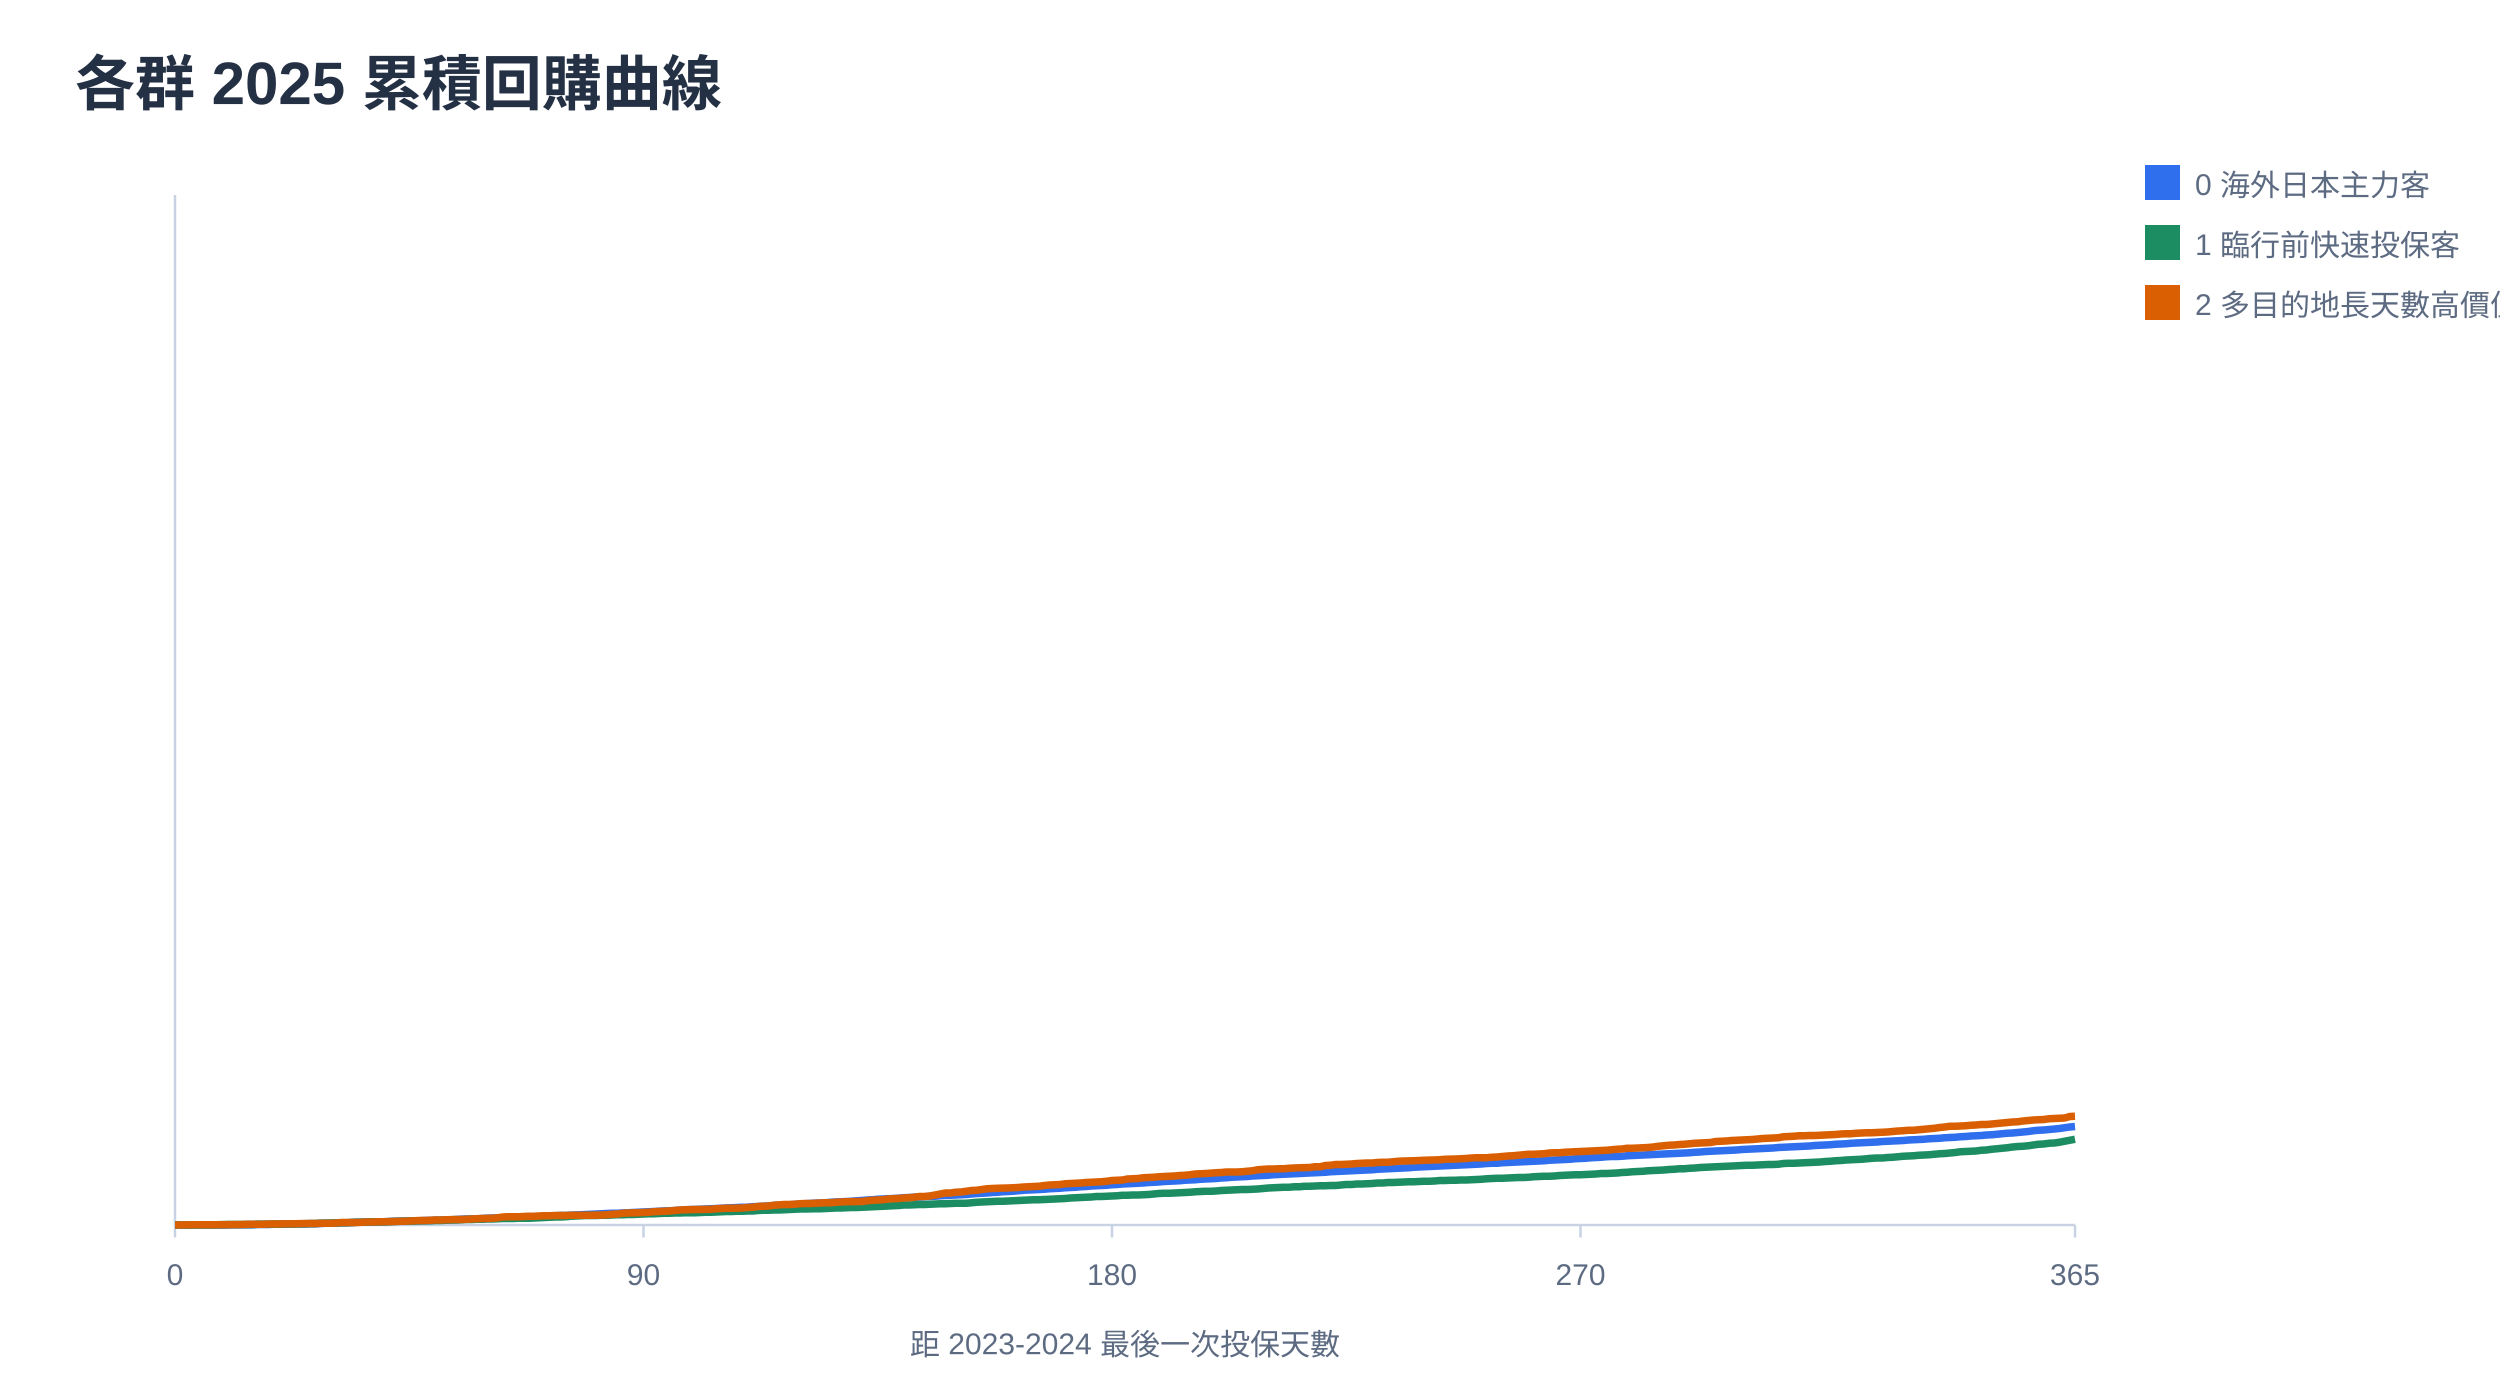
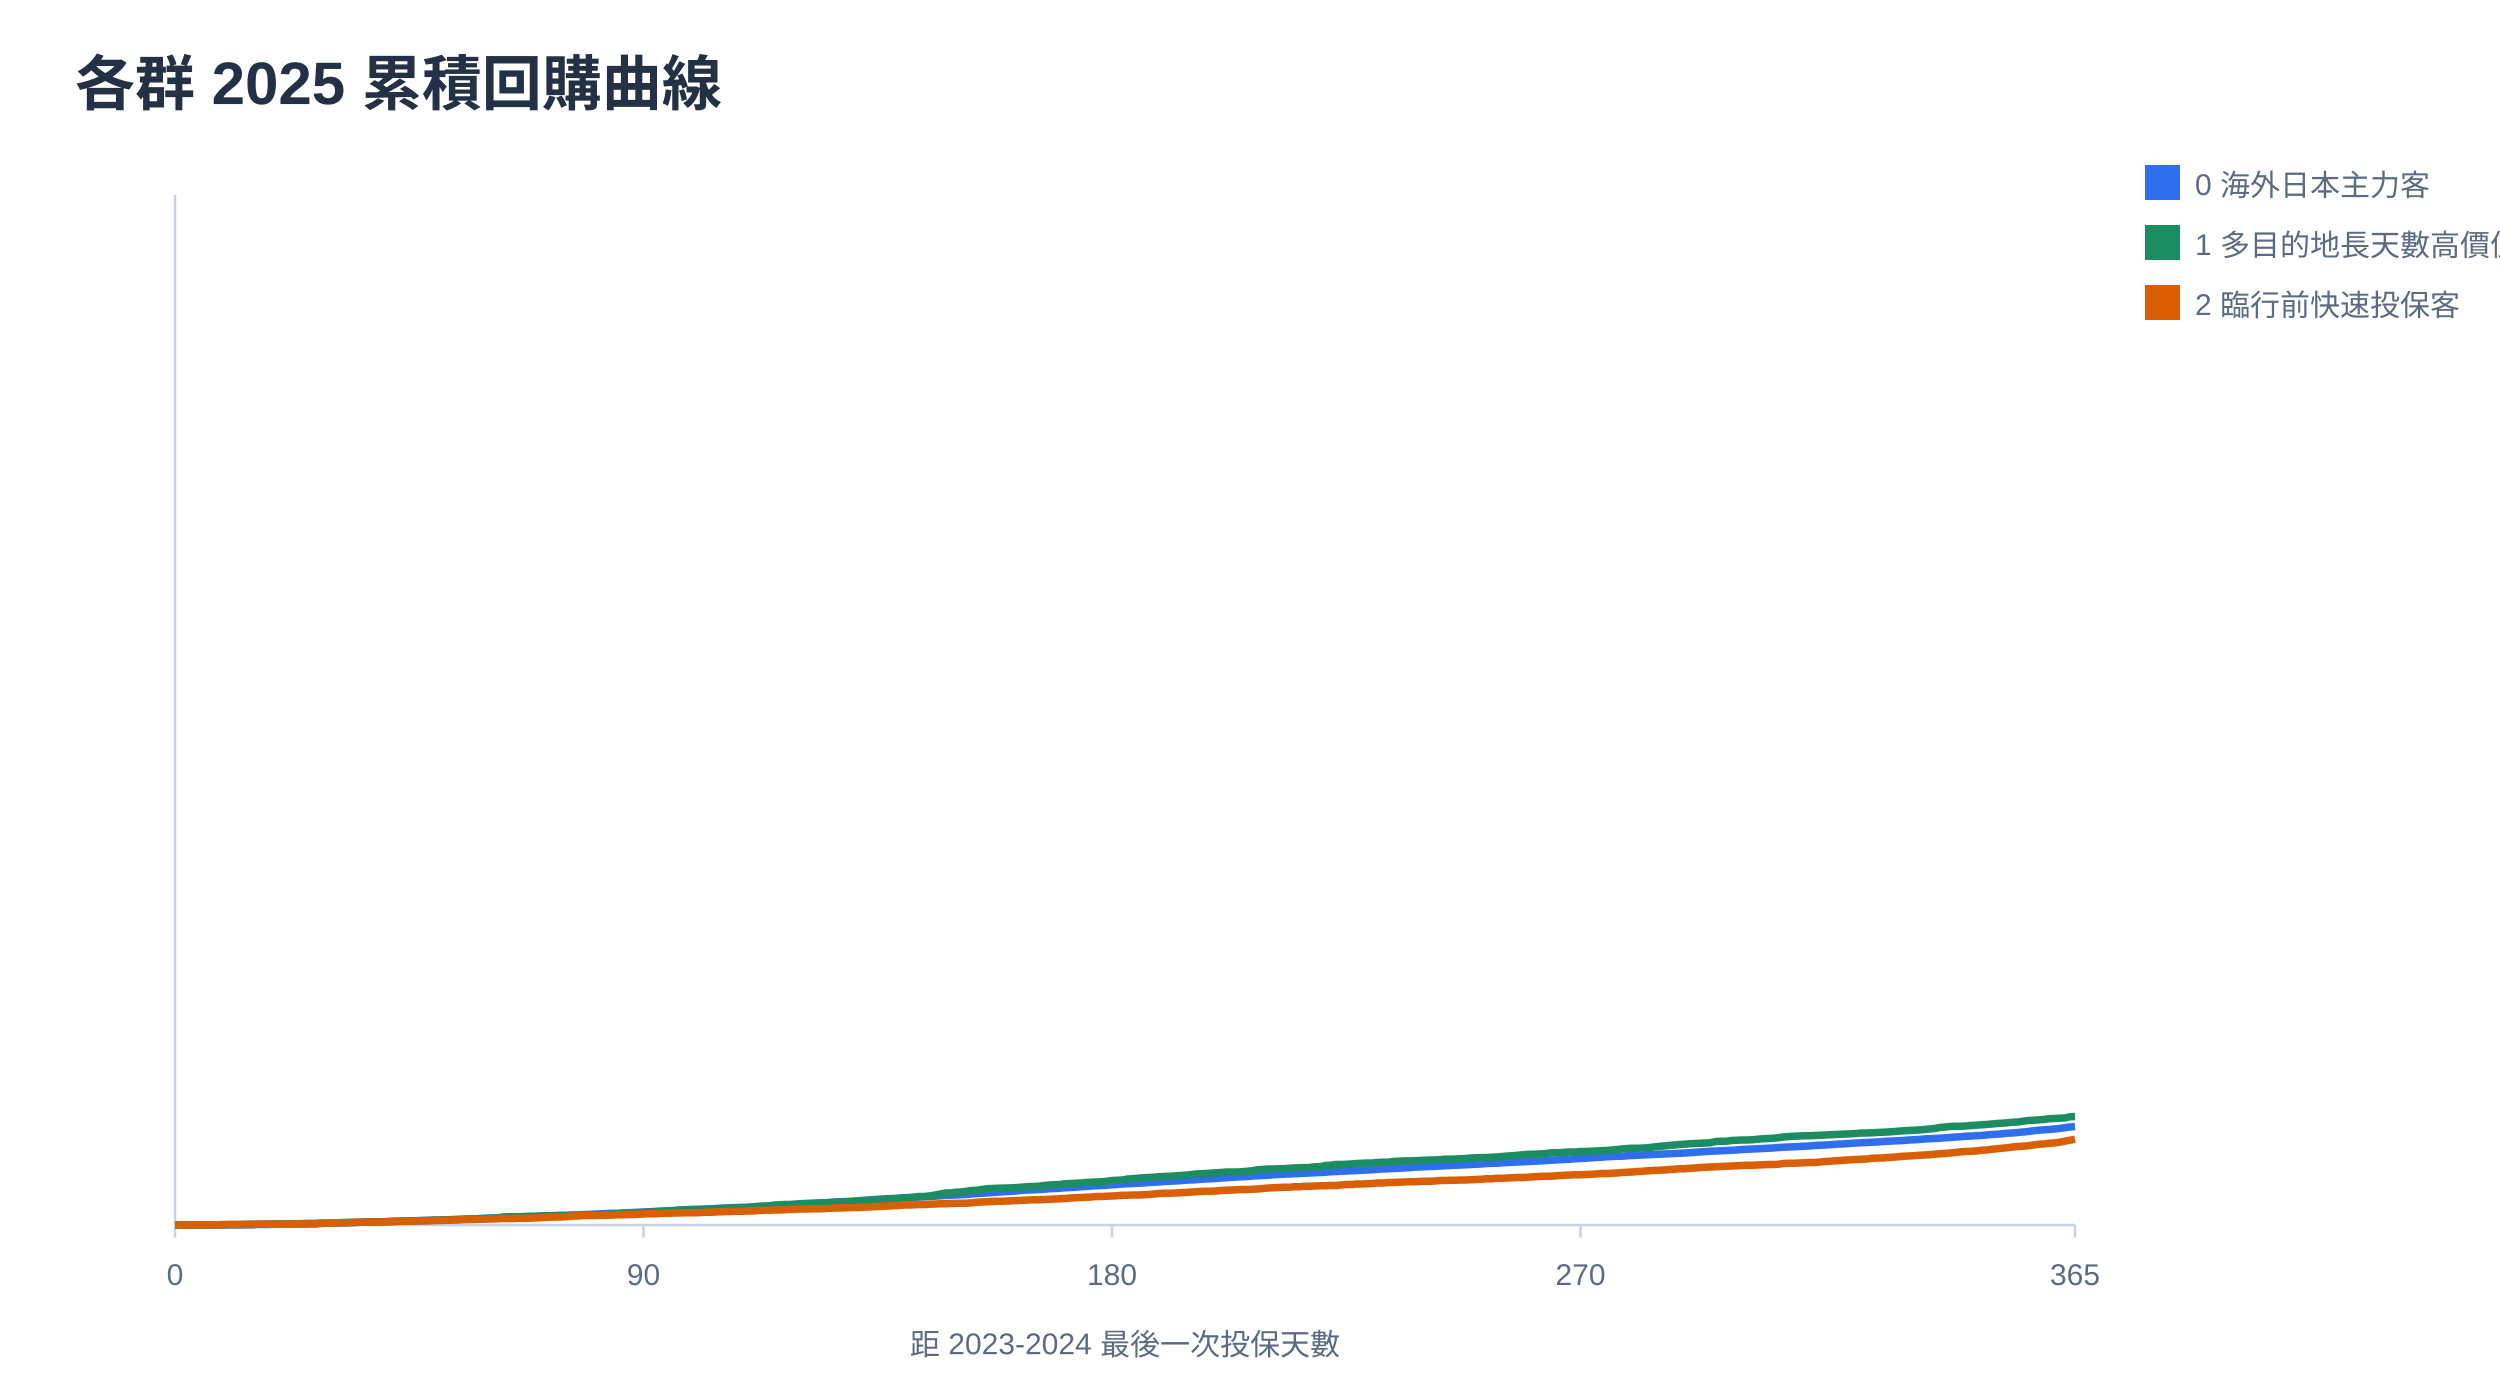
<svg xmlns="http://www.w3.org/2000/svg" width="1000" height="560" viewBox="0 0 1000 560">
  <rect width="100%" height="100%" fill="#ffffff" />
  <style>
text { font-family: -apple-system, BlinkMacSystemFont, "Noto Sans TC", "Microsoft JhengHei", Arial, sans-serif; fill: #243044; }
.title { font-size: 24px; font-weight: 700; }
.label { font-size: 14px; }
.small { font-size: 12px; fill: #5d6b82; }
.value { font-size: 14px; font-weight: 700; }
</style>
  <text x="30" y="42" class="title">各群 2025 累積回購曲線</text>
  <line x1="70" y1="490" x2="830" y2="490" stroke="#c8d2e3" />
  <line x1="70" y1="78" x2="70" y2="490" stroke="#c8d2e3" />
  <line x1="70.0" y1="490" x2="70.0" y2="495" stroke="#c8d2e3" />
  <text x="70.0" y="514" text-anchor="middle" class="small">0</text>
  <line x1="257.4" y1="490" x2="257.4" y2="495" stroke="#c8d2e3" />
  <text x="257.4" y="514" text-anchor="middle" class="small">90</text>
  <line x1="444.8" y1="490" x2="444.8" y2="495" stroke="#c8d2e3" />
  <text x="444.8" y="514" text-anchor="middle" class="small">180</text>
  <line x1="632.2" y1="490" x2="632.2" y2="495" stroke="#c8d2e3" />
  <text x="632.2" y="514" text-anchor="middle" class="small">270</text>
  <line x1="830.0" y1="490" x2="830.0" y2="495" stroke="#c8d2e3" />
  <text x="830.0" y="514" text-anchor="middle" class="small">365</text>
  <text x="450.0" y="542" text-anchor="middle" class="small">距 2023-2024 最後一次投保天數</text>
-   <polyline points="70.0,490.0 78.3,490.0 82.5,490.0 84.6,490.0 86.7,490.0 88.7,490.0 90.8,490.0 92.9,489.9 95.0,489.9 97.1,489.9 99.2,489.9 101.2,489.9 103.3,489.8 105.4,489.8 107.5,489.8 109.6,489.7 111.6,489.7 113.7,489.7 115.8,489.6 117.9,489.6 120.0,489.6 122.1,489.6 124.1,489.5 126.2,489.5 128.3,489.4 130.4,489.3 132.5,489.3 134.5,489.2 136.6,489.1 138.7,489.1 140.8,489.0 142.9,488.9 145.0,488.9 147.0,488.8 149.1,488.8 151.2,488.7 153.3,488.7 155.4,488.6 157.5,488.5 159.5,488.5 161.6,488.4 163.7,488.4 165.8,488.3 167.9,488.3 169.9,488.2 172.0,488.2 174.1,488.1 176.2,488.1 178.3,488.0 180.4,487.9 182.4,487.8 184.5,487.7 186.6,487.6 188.7,487.6 190.8,487.5 192.8,487.4 194.9,487.3 197.0,487.2 199.1,487.2 201.2,487.1 203.3,487.0 205.3,487.0 207.4,486.9 209.5,486.8 211.6,486.7 213.7,486.7 215.8,486.6 217.8,486.5 219.9,486.4 222.0,486.3 224.1,486.2 226.2,486.2 228.2,486.1 230.3,486.0 232.4,485.9 234.5,485.8 236.6,485.7 238.7,485.6 240.7,485.5 242.8,485.4 244.9,485.3 247.0,485.3 249.1,485.2 251.2,485.1 253.2,485.0 255.3,484.9 257.4,484.8 259.5,484.7 261.6,484.6 263.6,484.5 265.7,484.4 267.8,484.3 269.9,484.2 272.0,484.1 274.1,483.9 276.1,483.8 278.2,483.8 280.3,483.7 282.4,483.6 284.5,483.5 286.5,483.4 288.6,483.3 290.7,483.2 292.8,483.1 294.9,483.0 297.0,482.9 299.0,482.9 301.1,482.7 303.2,482.6 305.3,482.5 307.4,482.4 309.5,482.2 311.5,482.1 313.6,482.0 315.7,481.9 317.8,481.8 319.9,481.7 321.9,481.5 324.0,481.4 326.1,481.3 328.2,481.2 330.3,481.1 332.4,480.9 334.4,480.8 336.5,480.7 338.6,480.6 340.7,480.5 342.8,480.3 344.8,480.2 346.9,480.0 349.0,479.9 351.1,479.7 353.2,479.6 355.3,479.5 357.3,479.4 359.4,479.3 361.5,479.1 363.6,479.0 365.7,478.9 367.8,478.8 369.8,478.7 371.9,478.6 374.0,478.5 376.1,478.3 378.2,478.2 380.2,478.1 382.3,478.0 384.4,477.9 386.5,477.8 388.6,477.6 390.7,477.4 392.7,477.3 394.8,477.2 396.9,477.0 399.0,476.9 401.1,476.7 403.2,476.6 405.2,476.5 407.3,476.3 409.4,476.1 411.5,476.0 413.6,475.9 415.6,475.8 417.7,475.7 419.8,475.5 421.9,475.4 424.0,475.3 426.1,475.1 428.1,475.0 430.2,474.9 432.3,474.7 434.4,474.6 436.5,474.4 438.5,474.3 440.6,474.2 442.7,474.1 444.8,473.9 446.9,473.8 449.0,473.6 451.0,473.5 453.1,473.4 455.2,473.3 457.3,473.2 459.4,473.0 461.5,472.9 463.5,472.8 465.6,472.6 467.7,472.5 469.8,472.4 471.9,472.3 473.9,472.1 476.0,472.0 478.1,471.9 480.2,471.7 482.3,471.6 484.4,471.5 486.4,471.4 488.5,471.2 490.6,471.1 492.7,470.9 494.8,470.8 496.8,470.7 498.9,470.6 501.0,470.4 503.1,470.3 505.2,470.2 507.3,470.1 509.3,469.9 511.4,469.8 513.5,469.7 515.6,469.6 517.7,469.5 519.8,469.4 521.8,469.3 523.9,469.2 526.0,469.1 528.1,469.0 530.2,468.9 532.2,468.7 534.3,468.6 536.4,468.5 538.5,468.4 540.6,468.3 542.7,468.2 544.7,468.1 546.8,468.0 548.9,467.9 551.0,467.7 553.1,467.6 555.2,467.5 557.2,467.4 559.3,467.3 561.4,467.2 563.5,467.1 565.6,466.9 567.6,466.8 569.7,466.7 571.8,466.6 573.9,466.5 576.0,466.4 578.1,466.3 580.1,466.2 582.2,466.1 584.3,466.0 586.4,465.9 588.5,465.8 590.5,465.7 592.6,465.6 594.7,465.4 596.8,465.3 598.9,465.3 601.0,465.1 603.0,465.0 605.1,464.9 607.2,464.8 609.3,464.7 611.4,464.6 613.5,464.5 615.5,464.4 617.6,464.3 619.7,464.1 621.8,464.0 623.9,463.9 625.9,463.8 628.0,463.7 630.1,463.5 632.2,463.4 634.3,463.3 636.4,463.1 638.4,463.0 640.5,462.9 642.6,462.7 644.7,462.6 646.8,462.6 648.8,462.5 650.9,462.3 653.0,462.2 655.1,462.1 657.2,462.0 659.3,461.9 661.3,461.8 663.4,461.7 665.5,461.6 667.6,461.5 669.7,461.4 671.8,461.3 673.8,461.2 675.9,461.1 678.0,460.9 680.1,460.8 682.2,460.6 684.2,460.5 686.3,460.4 688.4,460.3 690.5,460.2 692.6,460.1 694.7,460.0 696.7,459.8 698.8,459.7 700.9,459.6 703.0,459.5 705.1,459.4 707.2,459.3 709.2,459.2 711.3,459.0 713.4,458.9 715.5,458.8 717.6,458.7 719.6,458.6 721.7,458.5 723.8,458.4 725.9,458.2 728.0,458.1 730.1,458.0 732.1,457.9 734.2,457.7 736.3,457.6 738.4,457.5 740.5,457.3 742.5,457.2 744.6,457.1 746.7,457.0 748.8,456.9 750.9,456.8 753.0,456.6 755.0,456.5 757.1,456.4 759.2,456.3 761.3,456.2 763.4,456.0 765.5,455.9 767.5,455.8 769.6,455.7 771.7,455.5 773.8,455.4 775.9,455.3 777.9,455.1 780.0,455.0 782.1,454.9 784.2,454.7 786.3,454.6 788.4,454.4 790.4,454.3 792.5,454.2 794.6,454.0 796.7,453.9 798.8,453.7 800.8,453.5 802.9,453.3 805.0,453.2 807.1,453.0 809.2,452.8 811.3,452.6 813.3,452.3 815.4,452.1 817.5,452.0 819.6,451.8 821.7,451.6 823.8,451.4 825.8,451.1 827.9,450.8 830.0,450.6" fill="none" stroke="#2f6fed" stroke-width="3" />
+   <polyline points="70.0,490.0 78.3,490.0 82.5,490.0 84.6,490.0 86.7,490.0 88.7,490.0 90.8,490.0 92.9,489.9 95.0,489.9 97.1,489.9 99.2,489.9 101.2,489.9 103.3,489.8 105.4,489.8 107.5,489.8 109.6,489.7 111.6,489.7 113.7,489.7 115.8,489.6 117.9,489.6 120.0,489.6 122.1,489.6 124.1,489.5 126.2,489.5 128.3,489.4 130.4,489.3 132.5,489.3 134.5,489.2 136.6,489.1 138.7,489.1 140.8,489.0 142.9,488.9 145.0,488.9 147.0,488.8 149.1,488.8 151.2,488.7 153.3,488.7 155.4,488.6 157.5,488.5 159.5,488.5 161.6,488.4 163.7,488.4 165.8,488.3 167.9,488.3 169.9,488.2 172.0,488.2 174.1,488.1 176.2,488.1 178.3,488.0 180.4,487.9 182.4,487.8 184.5,487.7 186.6,487.6 188.7,487.6 190.8,487.5 192.8,487.4 194.9,487.3 197.0,487.2 199.1,487.2 201.2,487.1 203.3,487.0 205.3,487.0 207.4,486.9 209.5,486.8 211.6,486.7 213.7,486.7 215.8,486.6 217.8,486.5 219.9,486.4 222.0,486.3 224.1,486.2 226.2,486.2 228.2,486.1 230.3,486.0 232.4,485.9 234.5,485.8 236.6,485.7 238.7,485.6 240.7,485.5 242.8,485.4 244.9,485.3 247.0,485.3 249.1,485.2 251.2,485.1 253.2,485.0 255.3,484.9 257.4,484.8 259.5,484.7 261.6,484.6 263.6,484.5 265.7,484.4 267.8,484.3 269.9,484.2 272.0,484.1 274.1,483.9 276.1,483.8 278.2,483.8 280.3,483.7 282.4,483.6 284.5,483.5 286.5,483.4 288.6,483.3 290.7,483.2 292.8,483.1 294.9,483.0 297.0,482.9 299.0,482.9 301.1,482.7 303.2,482.6 305.3,482.5 307.4,482.4 309.5,482.2 311.5,482.1 313.6,482.0 315.7,481.9 317.8,481.8 319.9,481.7 321.9,481.5 324.0,481.4 326.1,481.3 328.2,481.2 330.3,481.1 332.4,480.9 334.4,480.8 336.5,480.7 338.6,480.6 340.7,480.5 342.8,480.3 344.8,480.2 346.9,480.0 349.0,479.9 351.1,479.7 353.2,479.6 355.3,479.5 357.3,479.4 359.4,479.3 361.5,479.1 363.6,479.0 365.7,478.9 367.8,478.8 369.8,478.7 371.9,478.6 374.0,478.5 376.1,478.3 378.2,478.2 380.2,478.1 382.3,478.0 384.4,477.9 386.5,477.8 388.6,477.6 390.7,477.4 392.7,477.3 394.8,477.2 396.9,477.0 399.0,476.9 401.1,476.7 403.2,476.6 405.2,476.5 407.3,476.3 409.4,476.1 411.5,476.0 413.6,475.9 415.6,475.8 417.7,475.7 419.8,475.5 421.9,475.4 424.0,475.3 426.1,475.1 428.1,475.0 430.2,474.9 432.3,474.7 434.4,474.6 436.5,474.4 438.5,474.3 440.6,474.2 442.7,474.1 444.8,473.9 446.9,473.8 449.0,473.6 451.0,473.5 453.1,473.4 455.2,473.3 457.3,473.2 459.4,473.0 461.5,472.9 463.5,472.8 465.6,472.6 467.7,472.5 469.8,472.4 471.9,472.3 473.9,472.1 476.0,472.0 478.1,471.9 480.2,471.7 482.3,471.6 484.4,471.5 486.4,471.4 488.5,471.2 490.6,471.1 492.7,470.9 494.8,470.8 496.8,470.7 498.9,470.6 501.0,470.4 503.1,470.3 505.2,470.2 507.3,470.1 509.3,469.9 511.4,469.8 513.5,469.7 515.6,469.6 517.7,469.5 519.8,469.4 521.8,469.3 523.9,469.2 526.0,469.1 528.1,469.0 530.2,468.9 532.2,468.7 534.3,468.6 536.4,468.5 538.5,468.4 540.6,468.3 542.7,468.2 544.7,468.1 546.8,468.0 548.9,467.9 551.0,467.7 553.1,467.6 555.2,467.5 557.2,467.4 559.3,467.3 561.4,467.2 563.5,467.1 565.6,466.9 567.6,466.8 569.7,466.7 571.8,466.6 573.9,466.5 576.0,466.4 578.1,466.3 580.1,466.2 582.2,466.1 584.3,466.0 586.4,465.9 588.5,465.8 590.5,465.7 592.6,465.6 594.7,465.4 596.8,465.3 598.9,465.3 601.0,465.1 603.0,465.0 605.1,464.9 607.2,464.8 609.3,464.7 611.4,464.6 613.5,464.5 615.5,464.4 617.6,464.3 619.7,464.1 621.8,464.0 623.9,463.9 625.9,463.8 628.0,463.7 630.1,463.5 632.2,463.4 634.3,463.3 636.4,463.1 638.4,463.0 640.5,462.9 642.6,462.7 644.7,462.6 646.8,462.5 648.8,462.5 650.9,462.3 653.0,462.2 655.1,462.1 657.2,462.0 659.3,461.9 661.3,461.8 663.4,461.7 665.5,461.6 667.6,461.5 669.7,461.4 671.8,461.3 673.8,461.2 675.9,461.1 678.0,460.9 680.1,460.8 682.2,460.6 684.2,460.5 686.3,460.4 688.4,460.3 690.5,460.2 692.6,460.1 694.7,460.0 696.7,459.8 698.8,459.7 700.9,459.6 703.0,459.5 705.1,459.4 707.2,459.3 709.2,459.2 711.3,459.0 713.4,458.9 715.5,458.8 717.6,458.7 719.6,458.6 721.7,458.5 723.8,458.4 725.9,458.2 728.0,458.1 730.1,458.0 732.1,457.9 734.2,457.7 736.3,457.6 738.4,457.5 740.5,457.3 742.5,457.2 744.6,457.1 746.7,457.0 748.8,456.9 750.9,456.8 753.0,456.6 755.0,456.5 757.1,456.4 759.2,456.3 761.3,456.2 763.4,456.0 765.5,455.9 767.5,455.8 769.6,455.6 771.7,455.5 773.8,455.4 775.9,455.3 777.9,455.1 780.0,455.0 782.1,454.8 784.2,454.7 786.3,454.5 788.4,454.4 790.4,454.3 792.5,454.2 794.6,454.0 796.7,453.8 798.8,453.7 800.8,453.5 802.9,453.3 805.0,453.2 807.1,453.0 809.2,452.8 811.3,452.6 813.3,452.3 815.4,452.1 817.5,451.9 819.6,451.8 821.7,451.6 823.8,451.4 825.8,451.1 827.9,450.8 830.0,450.6" fill="none" stroke="#2f6fed" stroke-width="3" />
  <rect x="858" y="66" width="14" height="14" fill="#2f6fed" />
  <text x="878" y="78" class="small">0 海外日本主力客</text>
-   <polyline points="70.0,490.0 74.2,490.0 76.2,490.0 80.4,489.9 84.6,489.9 86.7,489.9 90.8,489.8 95.0,489.8 97.1,489.8 101.2,489.8 103.3,489.7 105.4,489.7 107.5,489.7 109.6,489.7 111.6,489.7 113.7,489.6 115.8,489.6 117.9,489.6 120.0,489.5 122.1,489.5 124.1,489.4 126.2,489.4 128.3,489.3 130.4,489.3 132.5,489.2 134.5,489.2 136.6,489.1 138.7,489.1 140.8,489.0 142.9,488.9 145.0,488.9 147.0,488.8 149.1,488.8 151.2,488.8 153.3,488.7 155.4,488.7 157.5,488.6 161.6,488.5 163.7,488.5 165.8,488.4 167.9,488.3 169.9,488.3 172.0,488.3 174.1,488.2 176.2,488.2 178.3,488.1 180.4,488.0 182.4,488.0 184.5,487.9 186.6,487.8 188.7,487.8 190.8,487.7 192.8,487.7 194.9,487.6 197.0,487.6 199.1,487.5 201.2,487.4 203.3,487.4 205.3,487.4 207.4,487.3 211.6,487.3 213.7,487.2 215.8,487.1 217.8,487.0 219.9,486.9 222.0,486.8 224.1,486.8 226.2,486.7 228.2,486.5 230.3,486.4 232.4,486.3 234.5,486.2 236.6,486.2 238.7,486.2 240.7,486.1 242.8,486.1 244.9,486.0 247.0,485.9 249.1,485.9 251.2,485.8 253.2,485.8 255.3,485.7 257.4,485.6 259.5,485.5 261.6,485.5 263.6,485.4 265.7,485.3 267.8,485.3 269.9,485.2 272.0,485.2 274.1,485.1 276.1,485.1 278.2,485.1 280.3,485.0 282.4,484.9 284.5,484.9 286.5,484.8 288.6,484.7 290.7,484.6 292.8,484.6 294.9,484.5 297.0,484.5 299.0,484.4 301.1,484.4 303.2,484.2 305.3,484.1 307.4,484.1 309.5,484.0 311.5,484.0 313.6,483.9 315.7,483.8 317.8,483.7 319.9,483.6 321.9,483.6 326.1,483.5 328.2,483.5 330.3,483.4 332.4,483.3 334.4,483.2 336.5,483.2 338.6,483.1 340.7,483.0 342.8,483.0 344.8,482.9 346.9,482.8 349.0,482.7 351.1,482.6 353.2,482.5 355.3,482.4 357.3,482.3 359.4,482.2 361.5,482.0 363.6,482.0 365.7,481.9 367.8,481.8 369.8,481.8 371.9,481.7 374.0,481.6 376.1,481.5 378.2,481.5 380.2,481.4 382.3,481.3 384.4,481.3 386.5,481.3 388.6,481.1 390.7,480.9 392.7,480.8 394.8,480.7 396.9,480.6 399.0,480.5 401.1,480.5 403.2,480.4 405.2,480.3 407.3,480.2 409.4,480.1 411.5,480.0 413.6,479.9 415.6,479.9 417.7,479.8 419.8,479.7 421.9,479.6 424.0,479.5 426.1,479.4 428.1,479.2 430.2,479.1 432.3,479.0 434.4,478.9 436.5,478.8 438.5,478.6 440.6,478.6 444.8,478.4 446.9,478.3 449.0,478.1 451.0,478.1 453.1,478.0 455.2,478.0 457.3,477.9 459.4,477.8 461.5,477.6 463.5,477.4 465.6,477.3 467.7,477.3 469.8,477.2 471.9,477.1 473.9,477.0 476.0,476.9 478.1,476.7 480.2,476.6 482.3,476.5 484.4,476.5 486.4,476.4 488.5,476.2 490.6,476.1 492.7,476.0 494.8,475.9 496.8,475.8 498.9,475.8 501.0,475.7 503.1,475.6 505.2,475.4 507.3,475.2 509.3,475.1 511.4,475.0 513.5,474.9 515.6,474.9 517.7,474.7 519.8,474.7 521.8,474.5 523.9,474.5 526.0,474.4 528.1,474.3 530.2,474.3 532.2,474.2 534.3,474.2 536.4,474.0 538.5,473.8 540.6,473.8 542.7,473.6 544.7,473.6 546.8,473.5 548.9,473.4 551.0,473.2 553.1,473.2 555.2,473.0 557.2,473.0 559.3,472.9 561.4,472.8 563.5,472.7 565.6,472.7 567.6,472.6 569.7,472.5 571.8,472.5 573.9,472.4 576.0,472.2 578.1,472.2 580.1,472.1 582.2,472.1 584.3,472.0 586.4,472.0 588.5,471.9 590.5,471.8 592.6,471.7 594.7,471.5 596.8,471.4 598.9,471.3 601.0,471.3 603.0,471.2 605.1,471.1 607.2,471.0 609.3,471.0 611.4,470.9 613.5,470.7 615.5,470.6 617.6,470.5 619.7,470.5 621.8,470.4 623.9,470.2 625.9,470.1 628.0,470.0 630.1,469.9 632.2,469.9 634.3,469.8 636.4,469.7 638.4,469.6 640.5,469.4 642.6,469.4 644.7,469.3 646.8,469.2 648.8,469.0 650.9,468.9 653.0,468.7 655.1,468.6 657.2,468.5 659.3,468.3 661.3,468.2 663.4,468.1 665.5,468.0 667.6,467.8 669.7,467.7 671.8,467.5 673.8,467.5 675.9,467.3 678.0,467.2 680.1,467.0 682.2,466.9 684.2,466.8 686.3,466.7 688.4,466.6 690.5,466.5 692.6,466.4 694.7,466.3 696.7,466.2 698.8,466.1 700.9,466.1 703.0,466.0 705.1,465.9 707.2,465.8 709.2,465.8 711.3,465.7 713.4,465.4 715.5,465.3 717.6,465.3 719.6,465.2 721.7,465.1 723.8,465.0 725.9,464.9 728.0,464.8 730.1,464.6 732.1,464.5 734.2,464.3 736.3,464.2 738.4,464.0 740.5,463.9 742.5,463.8 744.6,463.7 746.7,463.5 748.8,463.3 750.9,463.2 753.0,463.2 755.0,463.0 757.1,462.9 759.2,462.7 761.3,462.5 763.4,462.4 765.5,462.3 767.5,462.1 769.6,462.0 771.7,461.9 773.8,461.7 775.9,461.5 777.9,461.4 780.0,461.2 782.1,461.0 784.2,460.7 786.3,460.6 788.4,460.5 790.4,460.4 792.5,460.1 794.6,460.0 796.7,459.7 798.8,459.5 800.8,459.3 802.9,459.1 805.0,458.8 807.1,458.6 809.2,458.5 811.3,458.3 813.3,458.0 815.4,457.7 817.5,457.6 819.6,457.3 821.7,457.2 823.8,456.9 825.8,456.5 827.9,456.1 830.0,455.7" fill="none" stroke="#1c8c62" stroke-width="3" />
+   <polyline points="70.0,490.0 78.3,489.9 86.7,489.9 97.1,489.8 99.2,489.7 105.4,489.7 107.5,489.6 109.6,489.6 115.8,489.5 117.9,489.5 122.1,489.4 126.2,489.4 128.3,489.3 132.5,489.3 134.5,489.2 136.6,489.0 142.9,489.0 145.0,488.9 147.0,488.8 149.1,488.8 151.2,488.7 153.3,488.7 157.5,488.6 159.5,488.5 161.6,488.5 165.8,488.3 167.9,488.2 169.9,488.2 172.0,488.1 174.1,488.0 176.2,488.0 178.3,487.9 182.4,487.8 184.5,487.8 186.6,487.7 190.8,487.5 192.8,487.4 197.0,487.3 199.1,487.1 201.2,486.8 203.3,486.7 207.4,486.7 209.5,486.6 211.6,486.5 213.7,486.5 215.8,486.4 217.8,486.3 219.9,486.3 222.0,486.2 226.2,486.2 228.2,486.1 236.6,486.1 240.7,486.0 242.8,485.9 244.9,485.7 247.0,485.6 249.1,485.3 251.2,485.2 255.3,485.1 257.4,485.0 259.5,484.9 261.6,484.7 263.6,484.6 265.7,484.5 267.8,484.4 269.9,484.2 272.0,484.0 278.2,483.8 280.3,483.8 284.5,483.7 286.5,483.5 288.6,483.4 290.7,483.3 292.8,483.2 297.0,483.2 299.0,483.0 301.1,482.9 303.2,482.6 305.3,482.5 307.4,482.4 309.5,482.1 313.6,481.8 315.7,481.8 317.8,481.7 319.9,481.5 321.9,481.4 324.0,481.4 326.1,481.3 328.2,481.2 330.3,481.1 332.4,481.1 334.4,480.9 336.5,480.8 338.6,480.7 344.8,480.6 346.9,480.3 349.0,480.1 353.2,479.8 355.3,479.6 357.3,479.5 359.4,479.4 361.5,479.2 363.6,479.1 365.7,478.9 367.8,478.6 369.8,478.6 371.9,478.4 374.0,478.0 376.1,477.6 378.2,477.2 380.2,477.2 382.3,476.9 384.4,476.8 386.5,476.5 388.6,476.2 390.7,476.1 392.7,475.8 394.8,475.5 396.9,475.4 399.0,475.3 403.2,475.2 405.2,475.1 407.3,475.0 409.4,474.8 411.5,474.7 413.6,474.6 415.6,474.5 417.7,474.2 419.8,474.0 421.9,473.9 424.0,473.8 426.1,473.5 428.1,473.4 430.2,473.3 432.3,473.2 434.4,473.0 436.5,472.9 438.5,472.8 440.6,472.7 442.7,472.5 444.8,472.2 446.9,472.1 449.0,472.0 451.0,471.6 453.1,471.5 455.2,471.3 457.3,471.1 459.4,471.0 461.5,470.9 463.5,470.7 465.6,470.6 467.7,470.5 469.8,470.4 471.9,470.2 473.9,470.1 476.0,469.9 478.1,469.6 480.2,469.5 482.3,469.4 486.4,469.1 488.5,469.0 490.6,468.8 494.8,468.8 496.8,468.7 498.9,468.5 501.0,468.3 503.1,467.9 507.3,467.6 509.3,467.6 511.4,467.5 513.5,467.5 515.6,467.3 519.8,467.1 523.9,467.0 526.0,466.7 528.1,466.7 530.2,466.2 532.2,466.1 534.3,465.8 536.4,465.8 538.5,465.7 540.6,465.6 542.7,465.4 544.7,465.3 546.8,465.2 548.9,465.2 551.0,465.0 553.1,464.9 555.2,464.9 557.2,464.6 559.3,464.5 561.4,464.4 565.6,464.3 567.6,464.2 569.7,464.1 576.0,463.9 578.1,463.7 582.2,463.6 584.3,463.5 586.4,463.4 588.5,463.2 590.5,463.1 594.7,463.0 596.8,462.9 598.9,462.8 601.0,462.6 603.0,462.4 605.1,462.3 607.2,462.1 609.3,461.9 611.4,461.7 613.5,461.7 615.5,461.6 617.6,461.5 619.7,461.2 621.8,461.1 623.9,461.1 625.9,460.9 628.0,460.8 630.1,460.8 632.2,460.6 634.3,460.6 636.4,460.5 638.4,460.4 642.6,460.2 644.7,460.0 646.8,459.8 648.8,459.6 650.9,459.4 653.0,459.3 655.1,459.3 657.2,459.2 659.3,459.1 661.3,458.8 663.4,458.6 665.5,458.4 667.6,458.2 669.7,458.0 671.8,457.8 673.8,457.7 675.9,457.5 678.0,457.4 680.1,457.3 682.2,457.2 684.2,457.1 686.3,456.6 688.4,456.5 690.5,456.5 692.6,456.2 694.7,456.1 696.7,456.0 698.8,456.0 700.9,455.9 703.0,455.7 705.1,455.5 707.2,455.4 709.2,455.3 711.3,455.1 713.4,454.8 715.5,454.6 717.6,454.5 719.6,454.4 721.7,454.3 723.8,454.3 725.9,454.2 728.0,454.1 730.1,454.0 732.1,453.9 734.2,453.8 736.3,453.7 738.4,453.6 740.5,453.5 742.5,453.4 744.6,453.2 746.7,453.2 748.8,453.1 750.9,453.0 753.0,452.9 755.0,452.8 759.2,452.5 761.3,452.3 763.4,452.2 765.5,452.1 767.5,452.0 769.6,451.8 771.7,451.6 773.8,451.4 775.9,451.0 777.9,450.8 780.0,450.6 782.1,450.5 784.2,450.5 786.3,450.4 788.4,450.2 790.4,450.1 792.5,449.9 794.6,449.8 796.7,449.6 798.8,449.4 800.8,449.3 802.9,449.1 805.0,448.9 807.1,448.8 809.2,448.5 811.3,448.2 813.3,448.1 817.5,447.8 819.6,447.5 821.7,447.4 823.8,447.3 825.8,447.2 827.9,446.7 830.0,446.6" fill="none" stroke="#1c8c62" stroke-width="3" />
  <rect x="858" y="90" width="14" height="14" fill="#1c8c62" />
-   <text x="878" y="102" class="small">1 臨行前快速投保客</text>
-   <polyline points="70.0,490.0 78.3,489.9 86.7,489.9 97.1,489.8 99.2,489.7 105.4,489.7 107.5,489.6 109.6,489.6 115.8,489.5 117.9,489.5 122.1,489.4 126.2,489.4 128.3,489.3 132.5,489.3 134.5,489.2 136.6,489.0 142.9,489.0 145.0,488.9 147.0,488.8 149.1,488.8 151.2,488.7 153.3,488.7 157.5,488.6 159.5,488.5 161.6,488.5 165.8,488.3 167.9,488.2 169.9,488.2 172.0,488.1 174.1,488.0 176.2,488.0 178.3,487.9 182.4,487.8 184.5,487.8 186.6,487.7 190.8,487.5 192.8,487.4 197.0,487.3 199.1,487.1 201.2,486.8 203.3,486.7 207.4,486.7 209.5,486.6 211.6,486.5 213.7,486.5 215.8,486.4 217.8,486.3 219.9,486.3 222.0,486.2 226.2,486.2 228.2,486.1 236.6,486.1 240.7,486.0 242.8,485.9 244.9,485.7 247.0,485.6 249.1,485.3 251.2,485.2 255.3,485.1 257.4,485.0 259.5,484.9 261.6,484.7 263.6,484.6 265.7,484.5 267.8,484.4 269.9,484.2 272.0,484.0 278.2,483.8 280.3,483.8 284.5,483.7 286.5,483.5 288.6,483.4 290.7,483.3 292.8,483.3 297.0,483.2 299.0,483.0 301.1,482.9 303.2,482.6 305.3,482.5 307.4,482.4 309.5,482.1 313.6,481.8 315.7,481.8 317.8,481.7 319.9,481.5 321.9,481.4 324.0,481.4 326.1,481.3 328.2,481.2 330.3,481.1 332.4,481.1 334.4,480.9 336.5,480.8 338.6,480.7 344.8,480.6 346.9,480.3 349.0,480.1 353.2,479.9 355.3,479.6 357.3,479.5 359.4,479.4 361.5,479.2 363.6,479.1 365.7,478.9 367.8,478.6 369.8,478.6 371.9,478.4 374.0,478.0 376.1,477.6 378.2,477.2 380.2,477.2 382.3,476.9 384.4,476.8 386.5,476.5 388.6,476.2 390.7,476.1 392.7,475.8 394.8,475.5 396.9,475.4 399.0,475.3 403.2,475.2 405.2,475.1 407.3,475.0 409.4,474.8 411.5,474.7 413.6,474.6 415.6,474.5 417.7,474.2 419.8,474.0 421.9,473.9 424.0,473.8 426.1,473.5 428.1,473.4 430.2,473.3 432.3,473.2 434.4,473.0 436.5,472.9 438.5,472.8 440.6,472.7 442.7,472.5 444.8,472.2 446.9,472.1 449.0,472.0 451.0,471.6 453.1,471.5 455.2,471.4 457.3,471.1 459.4,471.0 461.5,470.9 463.5,470.7 465.6,470.6 467.7,470.5 469.8,470.4 471.9,470.2 473.9,470.1 476.0,469.9 478.1,469.6 480.2,469.5 482.3,469.4 486.4,469.1 488.5,469.0 490.6,468.8 494.8,468.8 496.8,468.7 498.9,468.5 501.0,468.3 503.1,467.9 507.3,467.6 509.3,467.6 511.4,467.5 513.5,467.5 515.6,467.3 519.8,467.1 523.9,467.0 526.0,466.7 528.1,466.7 530.2,466.2 532.2,466.1 534.3,465.8 536.4,465.8 538.5,465.7 540.6,465.6 542.7,465.4 544.7,465.3 546.8,465.2 548.9,465.2 551.0,465.0 553.1,464.9 555.2,464.9 557.2,464.7 559.3,464.5 561.4,464.4 565.6,464.3 567.6,464.2 569.7,464.1 576.0,463.9 578.1,463.7 582.2,463.6 584.3,463.5 586.4,463.4 588.5,463.2 590.5,463.1 594.7,463.1 596.8,462.9 598.9,462.8 601.0,462.6 603.0,462.4 605.1,462.3 607.2,462.1 609.3,461.9 611.4,461.7 613.5,461.7 615.5,461.6 617.6,461.5 619.7,461.2 621.8,461.1 623.9,461.1 625.9,460.9 628.0,460.8 630.1,460.7 632.2,460.6 634.3,460.5 636.4,460.4 638.4,460.3 642.6,460.1 644.7,459.9 646.8,459.7 648.8,459.6 650.9,459.3 653.0,459.3 655.1,459.2 657.2,459.1 659.3,459.0 661.3,458.8 663.4,458.5 665.5,458.3 667.6,458.1 669.7,458.0 671.8,457.8 673.8,457.7 675.9,457.5 678.0,457.3 680.1,457.2 682.2,457.1 684.2,457.0 686.3,456.6 688.4,456.5 690.5,456.4 692.6,456.2 694.7,456.1 696.7,456.0 698.8,455.9 700.9,455.8 703.0,455.6 705.1,455.4 707.2,455.3 709.2,455.2 711.3,455.1 713.4,454.7 715.5,454.6 717.6,454.5 719.6,454.3 721.7,454.3 723.8,454.2 725.9,454.2 728.0,454.1 730.1,454.0 732.1,453.9 734.2,453.8 736.3,453.6 738.4,453.5 740.5,453.5 742.5,453.3 744.6,453.2 746.7,453.1 748.8,453.1 750.9,453.0 753.0,452.9 755.0,452.8 759.2,452.4 761.3,452.3 763.4,452.1 765.5,452.1 767.5,451.9 769.6,451.7 771.7,451.5 773.8,451.3 775.9,451.0 777.9,450.8 780.0,450.5 782.1,450.5 784.2,450.4 786.3,450.3 788.4,450.1 790.4,450.0 792.5,449.8 794.6,449.8 796.7,449.6 798.8,449.4 800.8,449.2 802.9,449.0 805.0,448.8 807.1,448.7 809.2,448.4 811.3,448.2 813.3,448.0 817.5,447.8 819.6,447.5 821.7,447.4 823.8,447.3 825.8,447.2 827.9,446.6 830.0,446.5" fill="none" stroke="#d95f02" stroke-width="3" />
+   <text x="878" y="102" class="small">1 多目的地長天數高價值客</text>
+   <polyline points="70.0,490.0 74.2,490.0 76.2,490.0 80.4,489.9 84.6,489.9 86.7,489.9 90.8,489.8 95.0,489.8 97.1,489.8 101.2,489.8 103.3,489.7 105.4,489.7 107.5,489.7 109.6,489.7 111.6,489.7 113.7,489.6 115.8,489.6 117.9,489.6 120.0,489.5 122.1,489.5 124.1,489.4 126.2,489.4 128.3,489.3 130.4,489.3 132.5,489.2 134.5,489.2 136.6,489.1 138.7,489.1 140.8,489.0 142.9,488.9 145.0,488.9 147.0,488.8 149.1,488.8 151.2,488.8 153.3,488.7 155.4,488.7 157.5,488.6 161.6,488.5 163.7,488.5 165.8,488.4 167.9,488.3 169.9,488.3 172.0,488.3 174.1,488.2 176.2,488.2 178.3,488.1 180.4,488.0 182.4,488.0 184.5,487.9 186.6,487.8 188.7,487.8 190.8,487.7 192.8,487.7 194.9,487.6 197.0,487.6 199.1,487.5 201.2,487.4 203.3,487.4 205.3,487.4 207.4,487.3 211.6,487.3 213.7,487.2 215.8,487.1 217.8,487.0 219.9,486.9 222.0,486.8 224.1,486.8 226.2,486.7 228.2,486.5 230.3,486.4 232.4,486.3 234.5,486.2 236.6,486.2 238.7,486.2 240.7,486.1 242.8,486.1 244.9,486.0 247.0,485.9 249.1,485.9 251.2,485.8 253.2,485.8 255.3,485.7 257.4,485.6 259.5,485.5 261.6,485.5 263.6,485.4 265.7,485.3 267.8,485.3 269.9,485.2 272.0,485.2 274.1,485.1 276.1,485.1 278.2,485.1 280.3,485.0 282.4,484.9 284.5,484.9 286.5,484.8 288.6,484.7 290.7,484.6 292.8,484.6 294.9,484.5 297.0,484.5 299.0,484.4 301.1,484.4 303.2,484.2 305.3,484.1 307.4,484.1 309.5,484.0 311.5,484.0 313.6,483.9 315.7,483.8 317.8,483.7 319.9,483.6 321.9,483.6 326.1,483.5 328.2,483.5 330.3,483.4 332.4,483.3 334.4,483.2 336.5,483.2 338.6,483.1 340.7,483.0 342.8,483.0 344.8,482.9 346.9,482.8 349.0,482.7 351.1,482.6 353.2,482.5 355.3,482.4 357.3,482.3 359.4,482.2 361.5,482.0 363.6,482.0 365.7,481.9 367.8,481.8 369.8,481.8 371.9,481.7 374.0,481.6 376.1,481.5 378.2,481.5 380.2,481.4 382.3,481.3 384.4,481.3 386.5,481.3 388.6,481.1 390.7,480.9 392.7,480.8 394.8,480.7 396.9,480.6 399.0,480.5 401.1,480.5 403.2,480.4 405.2,480.3 407.3,480.2 409.4,480.1 411.5,480.0 413.6,479.9 415.6,479.9 417.7,479.8 419.8,479.7 421.9,479.6 424.0,479.5 426.1,479.4 428.1,479.2 430.2,479.1 432.3,479.0 434.4,478.9 436.5,478.8 438.5,478.6 440.6,478.6 444.8,478.4 446.9,478.3 449.0,478.1 451.0,478.1 453.1,478.0 455.2,478.0 457.3,477.9 459.4,477.8 461.5,477.6 463.5,477.4 465.6,477.3 467.7,477.3 469.8,477.2 471.9,477.1 473.9,477.0 476.0,476.9 478.1,476.7 480.2,476.6 482.3,476.5 484.4,476.5 486.4,476.4 488.5,476.2 490.6,476.1 492.7,476.0 494.8,475.9 496.8,475.8 498.9,475.8 501.0,475.7 503.1,475.6 505.2,475.4 507.3,475.2 509.3,475.1 511.4,475.0 513.5,474.9 515.6,474.9 517.7,474.7 519.8,474.7 521.8,474.5 523.9,474.5 526.0,474.4 528.1,474.3 530.2,474.3 532.2,474.2 534.3,474.2 536.4,474.0 538.5,473.8 540.6,473.8 542.7,473.6 544.7,473.6 546.8,473.5 548.9,473.4 551.0,473.2 553.1,473.2 555.2,473.0 557.2,473.0 559.3,472.9 561.4,472.8 563.5,472.7 565.6,472.7 567.6,472.6 569.7,472.5 571.8,472.5 573.9,472.4 576.0,472.2 578.1,472.2 580.1,472.1 582.2,472.1 584.3,472.0 586.4,472.0 588.5,471.9 590.5,471.8 592.6,471.7 594.7,471.5 596.8,471.5 598.9,471.3 601.0,471.3 603.0,471.2 605.1,471.1 607.2,471.0 609.3,471.0 611.4,470.9 613.5,470.7 615.5,470.6 617.6,470.5 619.7,470.5 621.8,470.4 623.9,470.2 625.9,470.1 628.0,470.0 630.1,469.9 632.2,469.9 634.3,469.8 636.4,469.7 638.4,469.6 640.5,469.4 642.6,469.4 644.7,469.3 646.8,469.2 648.8,469.0 650.9,468.9 653.0,468.8 655.1,468.6 657.2,468.5 659.3,468.3 661.3,468.2 663.4,468.1 665.5,468.0 667.6,467.8 669.7,467.7 671.8,467.5 673.8,467.5 675.9,467.3 678.0,467.2 680.1,467.0 682.2,466.9 684.2,466.8 686.3,466.7 688.4,466.6 690.5,466.5 692.6,466.4 694.7,466.3 696.7,466.2 698.8,466.1 700.9,466.1 703.0,466.0 705.1,465.9 707.2,465.8 709.2,465.8 711.3,465.7 713.4,465.4 715.5,465.3 717.6,465.3 719.6,465.2 721.7,465.1 723.8,465.0 725.9,465.0 728.0,464.8 730.1,464.6 732.1,464.5 734.2,464.3 736.3,464.2 738.4,464.0 740.5,463.9 742.5,463.8 744.6,463.7 746.7,463.6 748.8,463.3 750.9,463.2 753.0,463.2 755.0,463.0 757.1,462.9 759.2,462.7 761.3,462.5 763.4,462.4 765.5,462.3 767.5,462.1 769.6,462.0 771.7,461.9 773.8,461.7 775.9,461.5 777.9,461.4 780.0,461.2 782.1,461.0 784.2,460.7 786.3,460.6 788.4,460.5 790.4,460.4 792.5,460.1 794.6,460.0 796.7,459.7 798.8,459.5 800.8,459.3 802.9,459.1 805.0,458.8 807.1,458.6 809.2,458.5 811.3,458.3 813.3,458.0 815.4,457.7 817.5,457.6 819.6,457.3 821.7,457.2 823.8,456.9 825.8,456.5 827.9,456.1 830.0,455.7" fill="none" stroke="#d95f02" stroke-width="3" />
  <rect x="858" y="114" width="14" height="14" fill="#d95f02" />
-   <text x="878" y="126" class="small">2 多目的地長天數高價值客</text>
+   <text x="878" y="126" class="small">2 臨行前快速投保客</text>
</svg>
